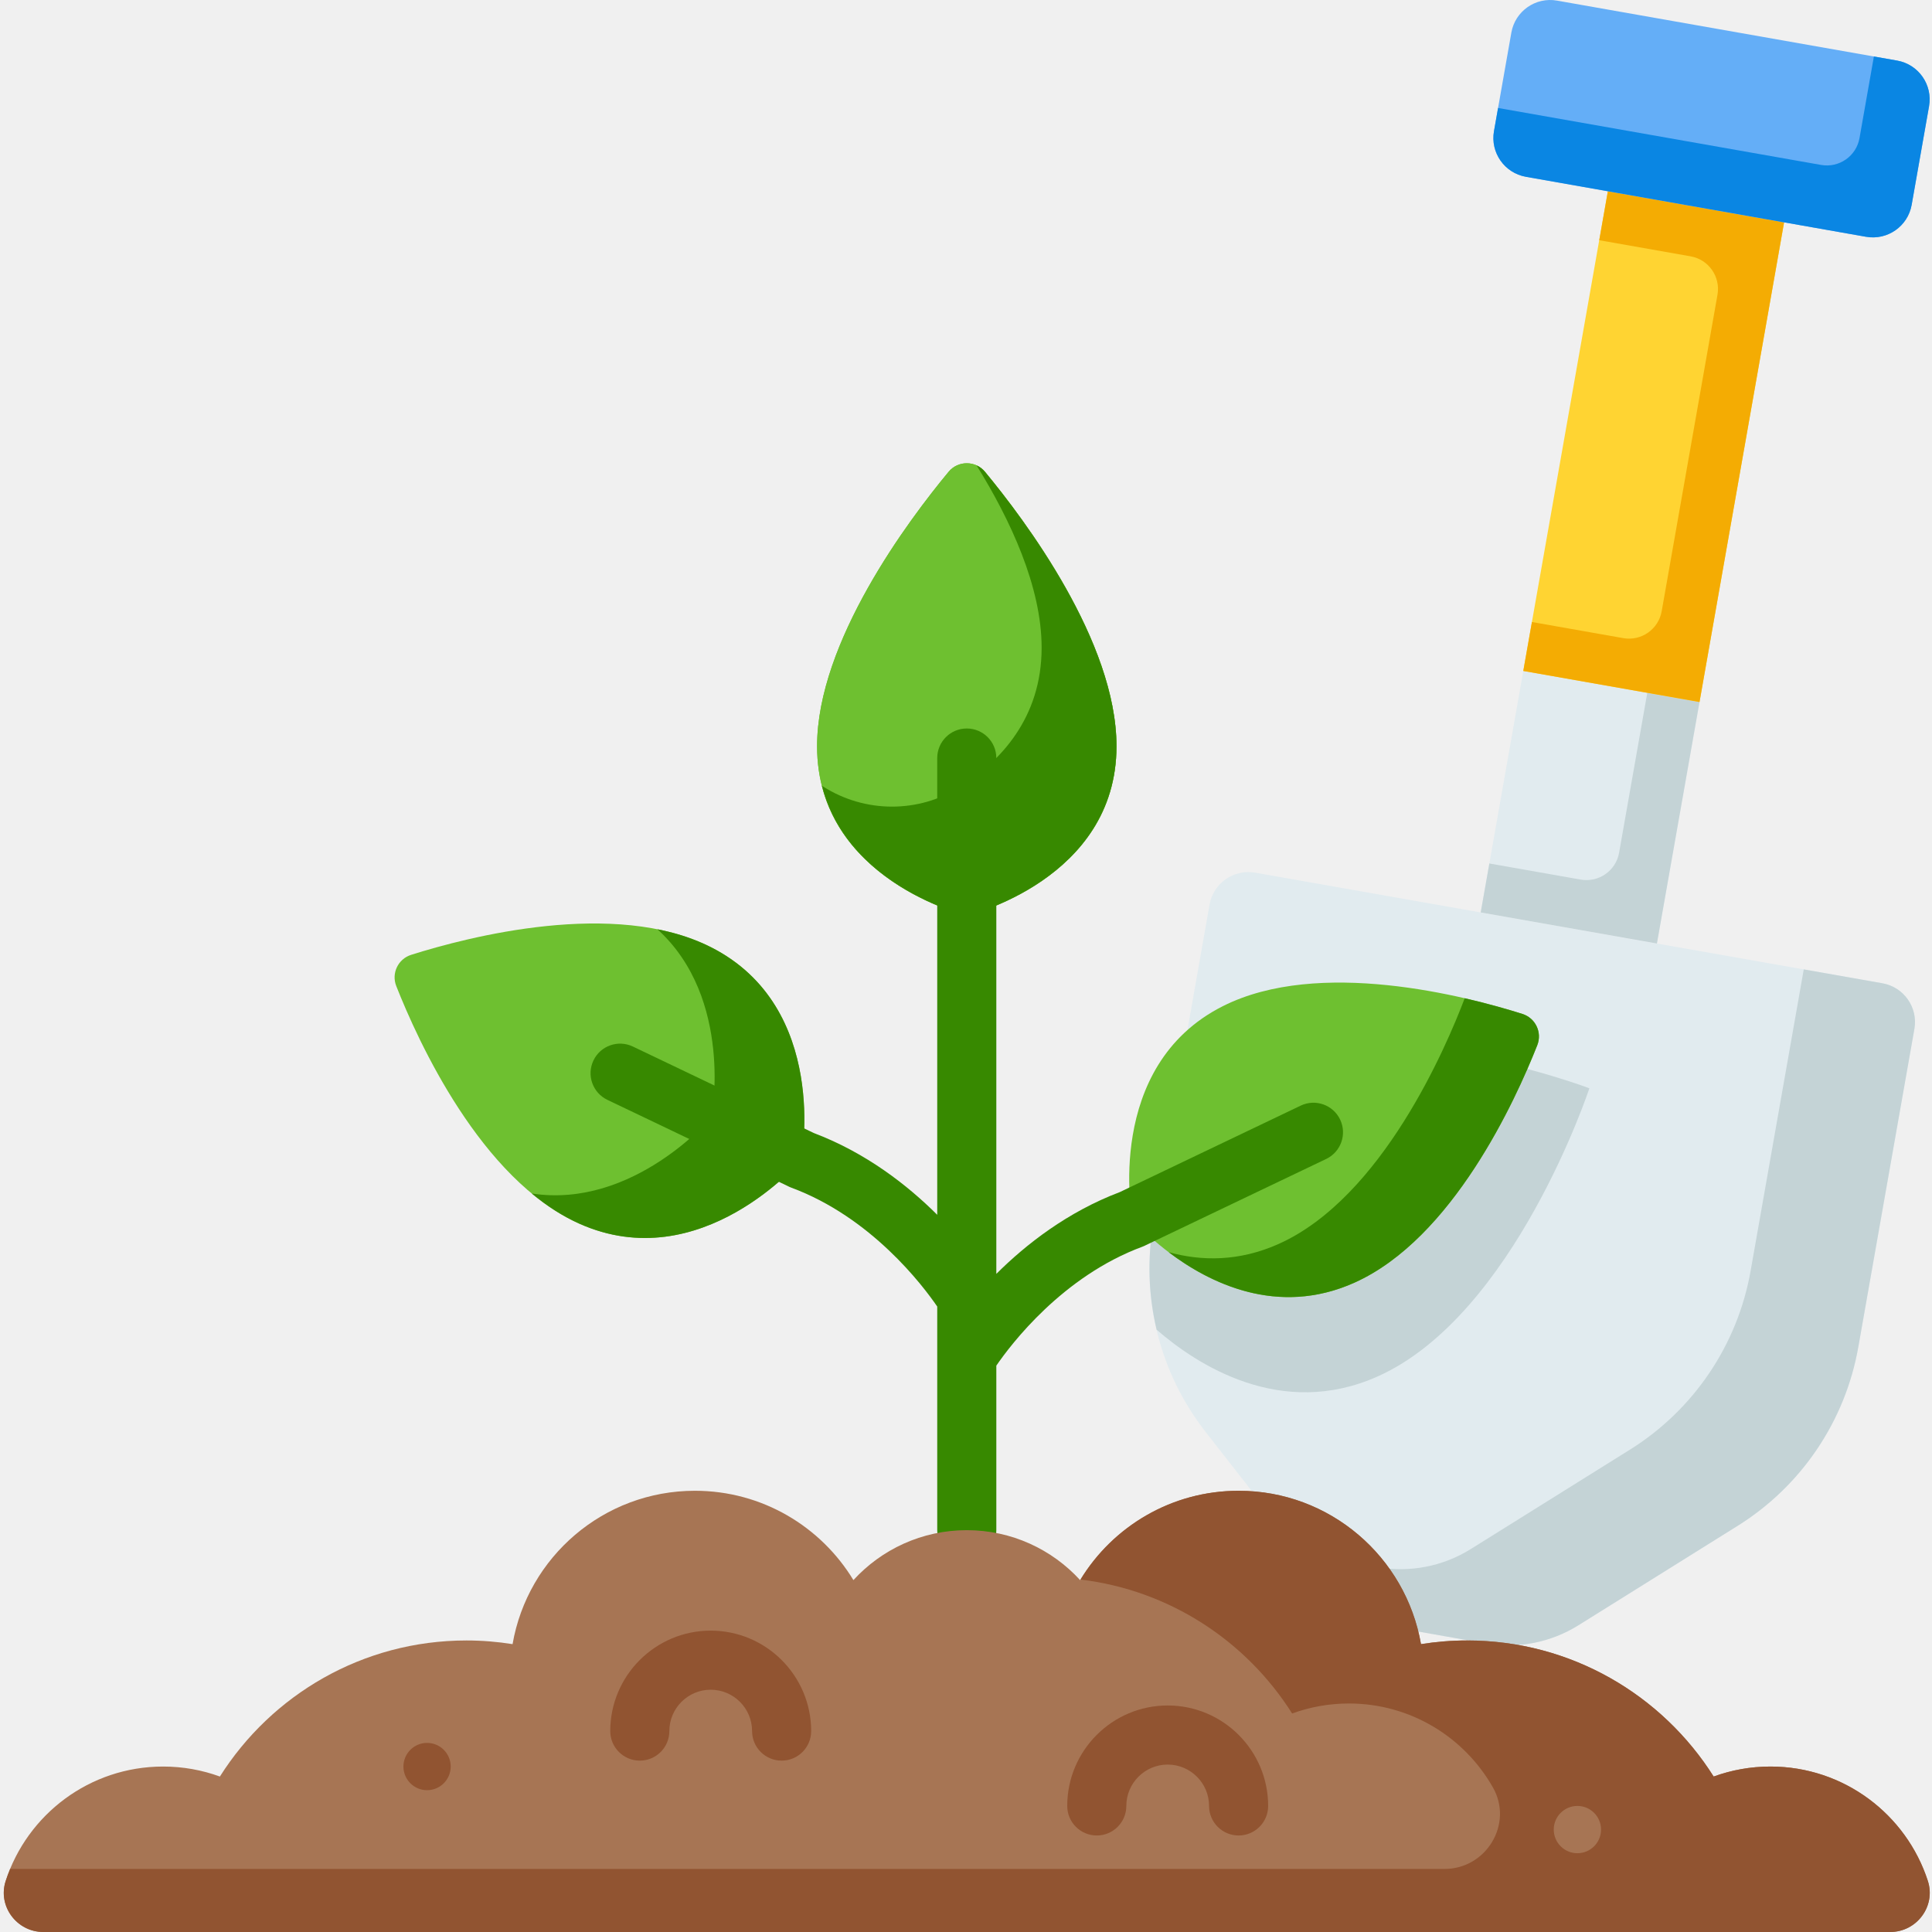
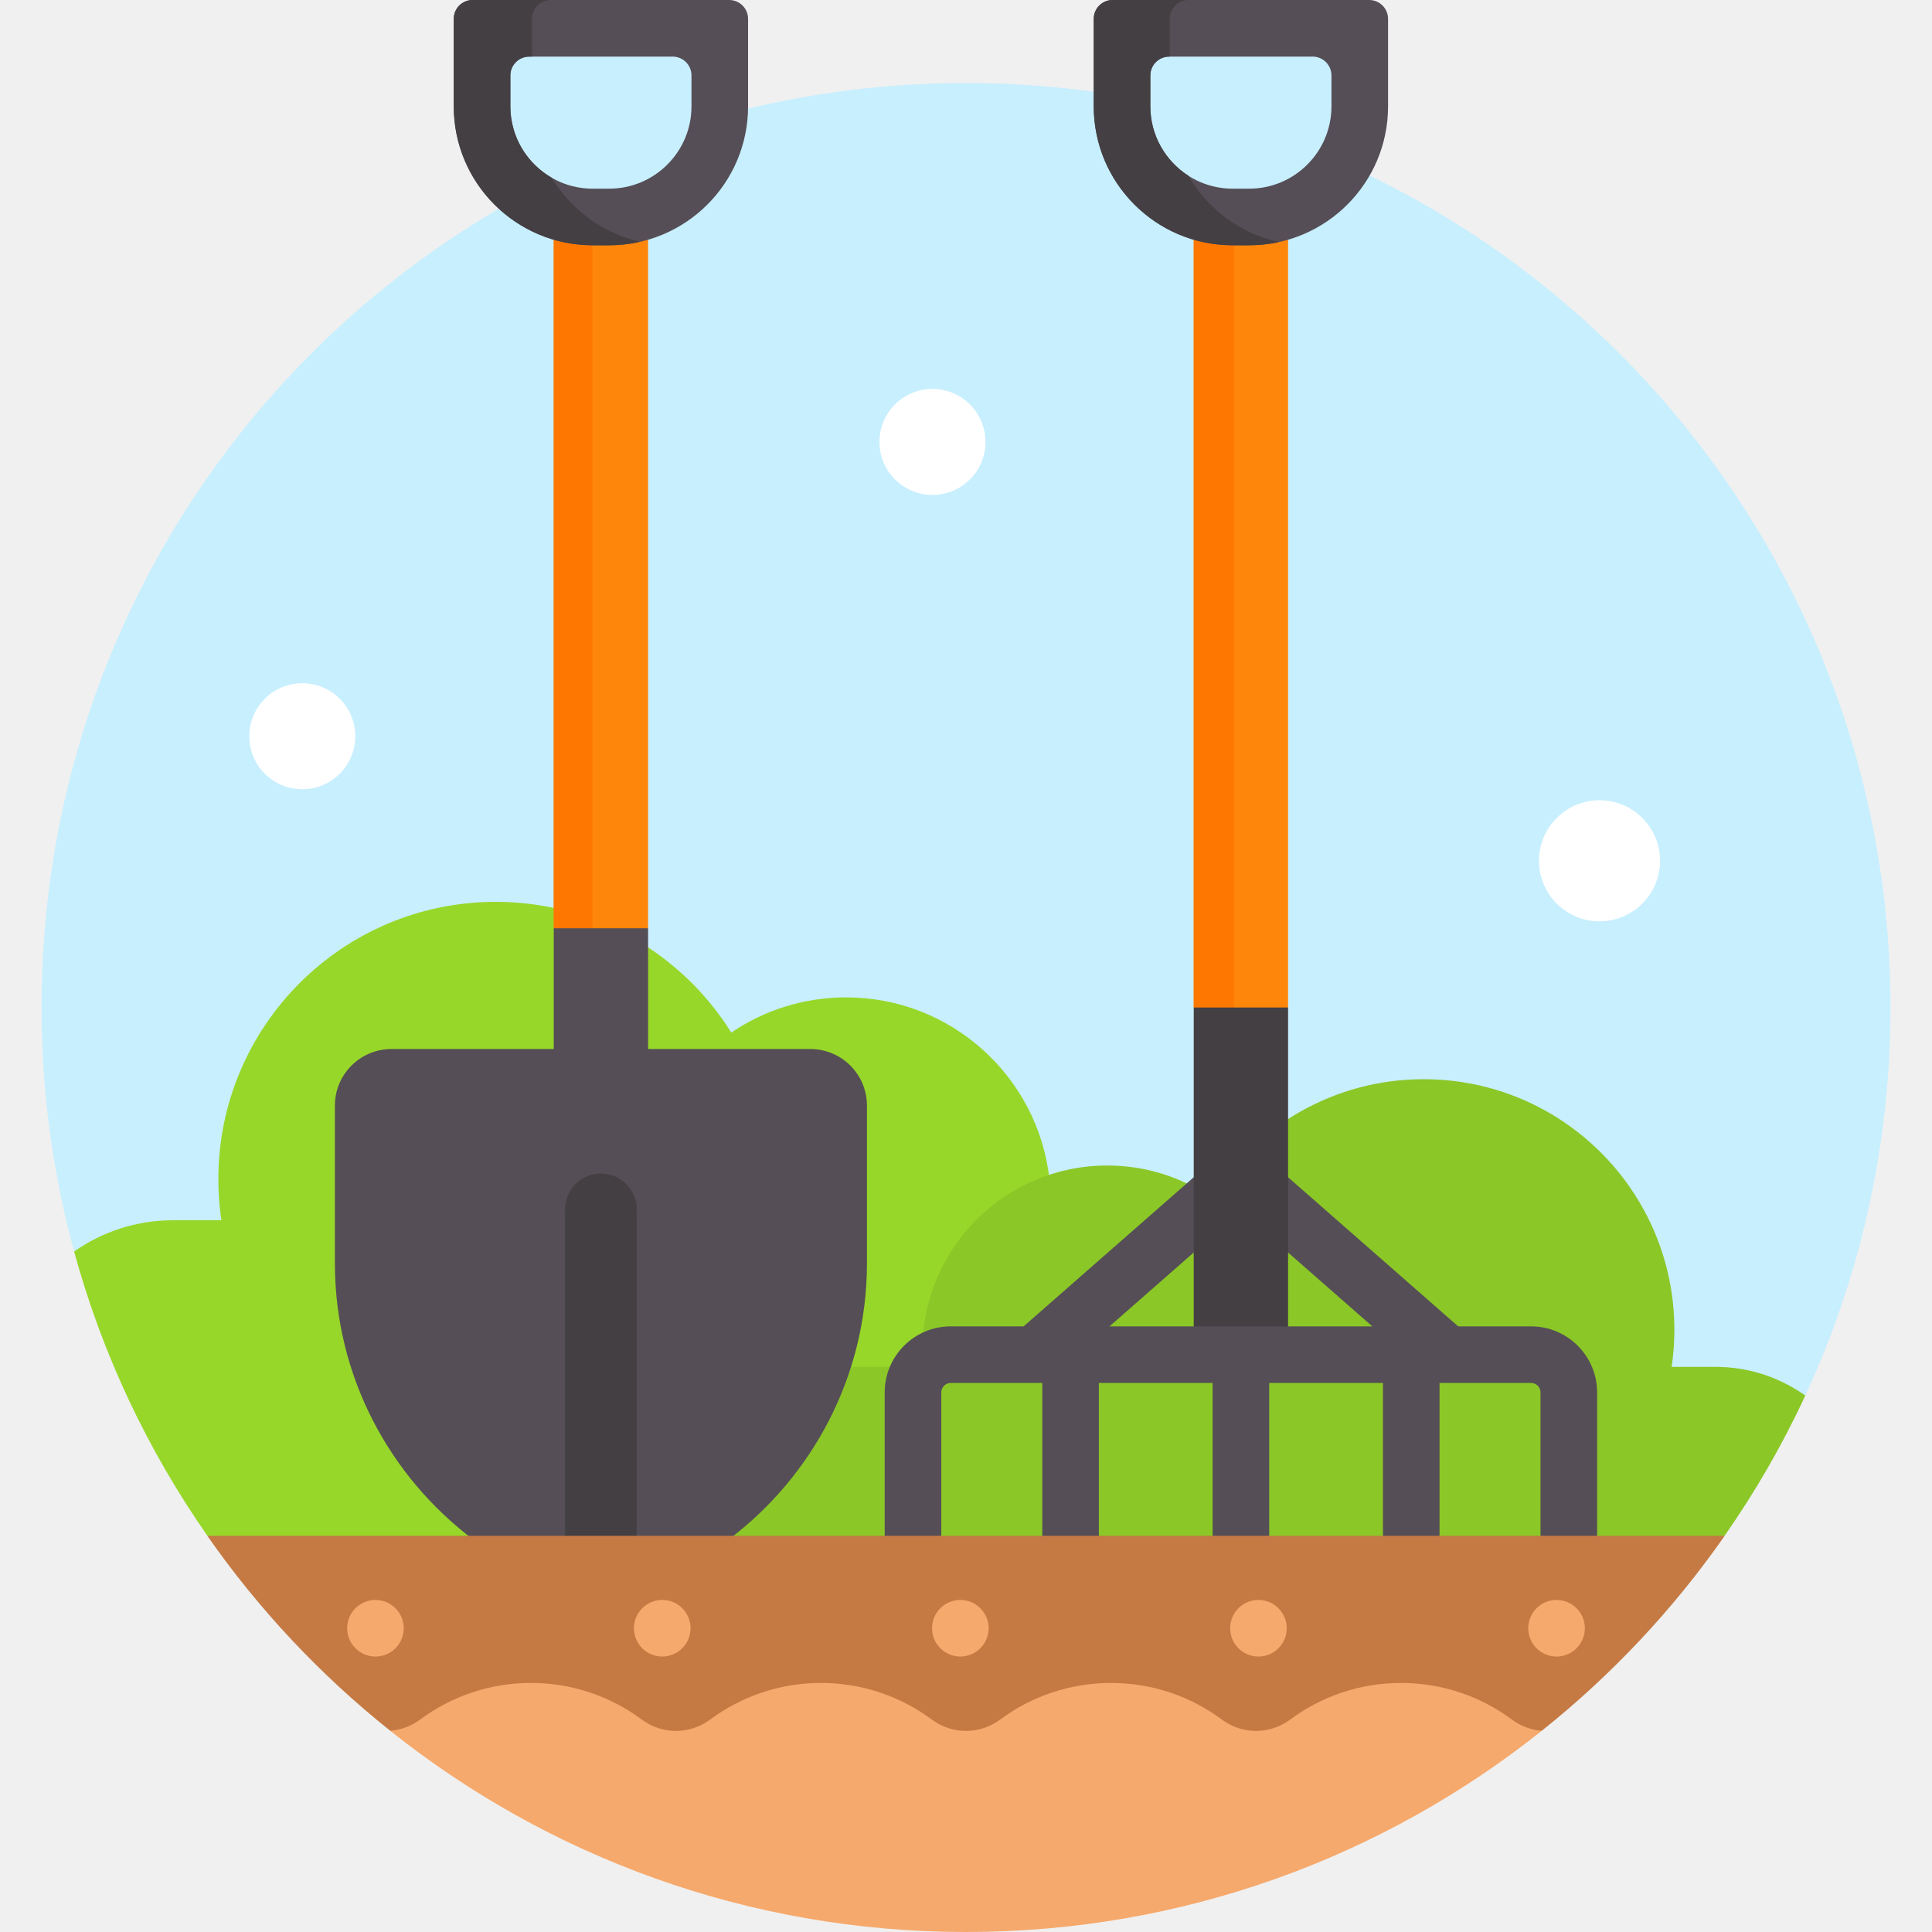
- <svg xmlns="http://www.w3.org/2000/svg" height="512pt" viewBox="-1 0 512 512" width="512pt">
-   <path d="m381.664 433.578 10.941 1.926c8.543 1.508 17.348-.203 24.707-4.797l42.191-26.352c16.891-10.551 28.512-27.773 31.969-47.387l14.863-84.297c1.004-5.68-2.789-11.094-8.469-12.094l-166.227-29.312c-5.68-1-11.094 2.789-12.094 8.469l-14.867 84.301c-3.457 19.609 1.57 39.77 13.836 55.461l30.637 39.191c5.344 6.836 13.027 11.453 21.574 12.961zm0 0" fill="#e1ebef" />
-   <path d="m364.168 364.738c36.23-16.266 56.031-76.332 56.031-76.332s-59.113-22.492-94.578-4.613c-6.992 3.523-12.246 8.133-16.18 13.246l-4.762 26.996c-1.676 9.512-1.34 19.145.832 28.344 10.547 9.168 32.953 23.898 58.656 12.359zm0 0" fill="#c4d3d6" />
-   <path d="m477.016 256.898-14.082 79.883c-3.461 19.609-15.078 36.832-31.969 47.383l-42.195 26.352c-7.359 4.598-16.16 6.305-24.707 4.801l-10.938-1.93s-7.16-1.262-9.418-1.66l5.441 6.961c5.348 6.836 13.031 11.453 21.574 12.961l21.883 3.859c8.543 1.504 17.344-.203 24.703-4.801l42.195-26.352c16.891-10.551 28.512-27.773 31.969-47.387l14.863-84.297c1-5.68-2.789-11.094-8.469-12.094zm0 0" fill="#c4d3d6" />
-   <path d="m426.039 181.926-23.352-4.117-11.281 63.996 46.695 8.234 11.285-63.996zm0 0" fill="#e1ebef" />
-   <path d="m435.551 183.605-7.473 42.371c-.84 4.777-5.398 7.965-10.172 7.125l-14.703-2.594-9.512-1.676-2.285 12.973 46.695 8.234 11.285-63.992zm0 0" fill="#c4d3d6" />
-   <path d="m448.453 54.805-23.352-4.117-22.414 127.121 23.352 4.117 23.348 4.117 22.414-127.121zm0 0" fill="#ffd432" />
-   <path d="m425.102 50.688-2.285 12.973 24.215 4.27c4.773.84 7.965 5.398 7.121 10.172l-14.789 83.883c-.844 4.777-5.398 7.965-10.176 7.125l-24.211-4.27-2.289 12.969 46.699 8.234 22.414-127.121zm0 0" fill="#f4ac03" />
-   <path d="m507.914 41.215 2.305-13.066c1-5.68-2.789-11.094-8.469-12.094l-90.129-15.895c-5.676-1-11.09 2.789-12.094 8.469l-2.305 13.066-2.301 13.066c-1.004 5.68 2.789 11.094 8.469 12.094l90.125 15.895c5.68 1 11.094-2.789 12.098-8.469zm0 0" fill="#64aef7" />
-   <path d="m495.602 14.969-3.812 21.617c-.84 4.777-5.398 7.965-10.172 7.125l-85.613-15.098-1.086 6.148c-1 5.68 2.793 11.094 8.469 12.094l90.129 15.895c5.68 1 11.094-2.789 12.094-8.469l4.609-26.137c1-5.676-2.789-11.094-8.469-12.094zm0 0" fill="#0a86e3" />
-   <path d="m211.355 307.359s-26.57 31.406-58.902 16.895c-26.004-11.676-42.656-48.277-48.438-62.934-1.336-3.383.473-7.18 3.938-8.277 15.027-4.75 53.938-14.891 79.391-2.062 31.645 15.953 24.012 56.379 24.012 56.379zm0 0" fill="#6ec030" />
-   <path d="m187.344 250.984c-4.375-2.207-9.148-3.73-14.129-4.723 20.281 18.371 14.367 49.785 14.367 49.785s-20.633 24.379-47.656 20.246c3.898 3.227 8.074 5.961 12.531 7.961 32.328 14.512 58.902-16.895 58.902-16.895s7.629-40.426-24.016-56.375zm0 0" fill="#378900" />
-   <path d="m299.055 323.02s26.574 31.406 58.902 16.895c26.004-11.676 42.66-48.277 48.441-62.934 1.332-3.383-.473-7.18-3.941-8.277-15.023-4.75-53.934-14.891-79.387-2.062-31.648 15.953-24.016 56.379-24.016 56.379zm0 0" fill="#6ec030" />
-   <path d="m387.164 264.543c-4.855 12.812-21.871 52.797-49.277 65.102-10.586 4.75-20.555 4.578-29.176 2.199 10.562 8.008 28.746 17.273 49.246 8.07 26.004-11.676 42.656-48.277 48.438-62.934 1.336-3.387-.473-7.18-3.941-8.277-3.781-1.195-9.078-2.73-15.289-4.16zm0 0" fill="#378900" />
-   <path d="m255.207 242.645s39.672-9.453 39.672-44.891c0-27.672-24.293-59.984-34.859-72.727-2.5-3.016-7.129-3.016-9.629 0-10.566 12.742-34.855 45.051-34.855 72.727 0 35.438 39.672 44.891 39.672 44.891zm0 0" fill="#6ec030" />
-   <path d="m255.207 242.645s39.672-9.453 39.672-44.891c0-27.672-24.293-59.984-34.859-72.727-2.5-3.016-7.129-3.016-9.629 0-10.566 12.742-34.855 45.051-34.855 72.727 0 35.438 39.672 44.891 39.672 44.891zm0 0" fill="#6ec030" />
-   <path d="m294.879 197.754c0-27.676-24.293-59.984-34.859-72.73-.629-.754-1.391-1.32-2.219-1.695 8.984 14.488 17.242 32.191 17.242 48.324 0 18.719-11.07 30.188-21.516 36.844-11.082 7.062-25.355 7.008-36.422-.078-.098-.062-.191-.121-.285-.184v.004c5.492 21.793 27.355 30.875 35.395 33.523.016.004.031.012.047.016.277.094.539.176.781.25.043.016.086.027.129.039.219.07.422.133.609.188.051.016.098.031.145.043.164.047.32.094.457.133.051.012.098.027.148.039.109.031.219.062.301.082.055.016.094.027.137.035.051.012.109.031.141.039.055.012.098.023.098.023s39.672-9.457 39.672-44.895zm0 0" fill="#378900" />
-   <path d="m354.145 296.688c-1.867-3.898-6.539-5.551-10.441-3.688l-47.957 22.922c-13.863 5.254-24.84 13.828-32.711 21.672v-136.707c0-4.324-3.504-7.832-7.828-7.832s-7.832 3.508-7.832 7.832v121.047c-7.871-7.844-18.844-16.418-32.707-21.672l-47.957-22.922c-3.902-1.863-8.578-.211-10.441 3.691-1.863 3.898-.215 8.574 3.688 10.438l47.746 22.82c.301.16.609.309.938.43 21.223 7.848 34.883 25.906 38.734 31.527v59.266c0 4.324 3.508 7.828 7.832 7.828s7.828-3.504 7.828-7.828v-43.605c3.855-5.621 17.516-23.68 38.734-31.527.328-.121.641-.27.941-.426l47.746-22.82c3.898-1.867 5.551-6.543 3.688-10.445zm0 0" fill="#378900" />
-   <path d="m424.336 512h75.59c7.039 0 12.148-6.848 9.973-13.543-5.703-17.59-22.223-30.305-41.715-30.305-5.285 0-10.352.934-15.047 2.648-13.684-21.66-37.824-36.059-65.344-36.059-4.156 0-8.238.34-12.219.973-3.996-23.086-24.105-40.645-48.332-40.645-17.805 0-33.395 9.484-41.996 23.676-7.441-8.133-18.145-13.234-30.039-13.234-11.898 0-22.598 5.102-30.043 13.234-8.602-14.191-24.191-23.676-41.996-23.676-24.227 0-44.336 17.559-48.332 40.645-3.98-.633-8.062-.973-12.219-.973-27.52 0-51.656 14.398-65.344 36.059-4.691-1.715-9.762-2.648-15.047-2.648-19.488 0-36.012 12.715-41.715 30.305-2.172 6.695 2.938 13.543 9.973 13.543zm0 0" fill="#a77554" />
-   <g fill="#915431">
-     <path d="m468.184 468.152c-5.285 0-10.352.938-15.047 2.648-13.684-21.66-37.824-36.059-65.34-36.059-4.16 0-8.238.34-12.219.973-4-23.082-24.109-40.645-48.336-40.645-17.742 0-33.277 9.422-41.895 23.527 23.617 2.824 43.957 16.305 56.082 35.5 4.691-1.715 9.762-2.652 15.047-2.652 16.367 0 30.637 8.969 38.172 22.258 5.465 9.641-1.762 21.59-12.844 21.59h-380.121c-.438 1.055-.832 2.133-1.188 3.227-2.156 6.672 2.98 13.48 9.992 13.48h489.438c7.039 0 12.148-6.852 9.973-13.543-5.703-17.59-22.223-30.305-41.715-30.305zm0 0" />
-     <path d="m206.137 466.586c-4.324 0-7.828-3.504-7.828-7.828 0-6.047-4.918-10.965-10.965-10.965-6.043 0-10.961 4.918-10.961 10.965 0 4.324-3.504 7.828-7.828 7.828-4.328 0-7.832-3.504-7.832-7.828 0-14.68 11.945-26.625 26.621-26.625 14.68 0 26.625 11.945 26.625 26.625 0 4.324-3.508 7.828-7.832 7.828zm0 0" />
-     <path d="m327.242 486.422c-4.324 0-7.828-3.504-7.828-7.828 0-6.047-4.918-10.965-10.965-10.965-6.043 0-10.961 4.918-10.961 10.965 0 4.324-3.504 7.828-7.828 7.828-4.328 0-7.832-3.504-7.832-7.828 0-14.68 11.941-26.625 26.621-26.625 14.68 0 26.625 11.945 26.625 26.625 0 4.324-3.508 7.828-7.832 7.828zm0 0" />
+ <svg xmlns="http://www.w3.org/2000/svg" id="Capa_1" enable-background="new 0 0 512 512" height="512" viewBox="0 0 512 512" width="512">
+   <g>
+     <g fill="#c8effe">
+       <path d="m257.53 22.005c-135.881-.831-245.874 107.915-246.527 243.797-.11 22.81 2.916 44.892 8.639 65.861l26.323 17.634c41.219 27.613 86.238 47.205 132.875 58.703h200.782c33.967-8.381 67.177-21.084 98.799-38.169 14.483-31.271 22.579-66.103 22.579-102.831 0-134.799-108.864-244.172-243.47-244.995z" />
+       <path d="m157.073 51c-12.585 0-22.823-10.238-22.823-22.823v-8.177c0-3.309 2.691-6 6-6h38c3.309 0 6 2.691 6 6v8.177c0 12.585-10.238 22.823-22.823 22.823z" />
+       <path d="m326.674 51c-12.584 0-22.822-10.238-22.822-22.823v-8.177c0-3.309 2.691-6 6-6h38c3.309 0 6 2.691 6 6v8.177c0 12.585-10.238 22.823-22.823 22.823z" />
+     </g>
+     <path d="m54.965 407c2.168.355 4.339.682 6.511 1h111.074c1.513-.221 3.026-.433 4.537-.672l2.072-.328c-.095-1.117-.159-2.243-.159-3.384 0-22.268 18.116-40.383 40.384-40.383h26.344l-.097-1.088c-.134-1.517-.199-2.914-.199-4.269 0-21.11 13.702-39.068 32.675-45.481-3.063-27.054-26.014-48.08-53.888-48.08-11.275 0-21.745 3.442-30.421 9.329-12.989-20.798-36.072-34.644-62.401-34.644-40.612 0-73.534 32.922-73.534 73.534 0 3.687.279 7.308.803 10.849h-12.858c-9.711 0-18.734 3.072-26.166 8.279 7.456 27.316 19.538 52.713 35.323 75.338z" fill="#97d729" />
+     <path d="m450.695 408c2.115-.327 4.229-.657 6.341-1 8.156-11.691 15.339-24.111 21.386-37.169-6.745-4.776-14.959-7.598-23.805-7.598h-11.616c.473-3.199.725-6.47.725-9.801 0-36.689-29.742-66.431-66.431-66.431-23.785 0-44.639 12.509-56.374 31.298-7.838-5.319-17.296-8.428-27.482-8.428-27.066 0-49.007 21.941-49.007 49.007 0 1.469.077 2.92.203 4.356h-20.13c-5.458 17.15-16.019 32.457-30.744 43.98l-1.006.786 7.062 1z" fill="#8bc727" />
+     <g>
+       <g>
+         <g fill="#554e56">
+           <path d="m292.887 352.5 24.465-21.446v-19.947l-47.221 41.393z" />
+           <path d="m387.572 352.5-47.22-41.393v19.947l24.464 21.446z" />
+         </g>
+         <path d="m331.028 64h-4.354c-3.588 0-7.052-.536-10.322-1.523v204.523l.182.144c7.288 5.762 17.597 5.702 24.818-.144v-204.523c-3.271.987-6.736 1.523-10.324 1.523z" fill="#fe860a" />
+         <path d="m327 64h-.326c-3.588 0-7.052-.536-10.322-1.523v204.523h10.648z" fill="#fe7701" />
+         <path d="m316.351 267h25v85.5h-25z" fill="#433f43" />
+         <g>
+           <path d="m331.028 65h-4.354c-20.337 0-36.823-16.486-36.823-36.823v-23.177c0-2.761 2.239-5 5-5h68c2.761 0 5 2.239 5 5v23.177c0 20.337-16.486 36.823-36.823 36.823zm-26.177-45v8.177c0 12.052 9.77 21.823 21.823 21.823h4.354c12.053 0 21.823-9.771 21.823-21.823v-8.177c0-2.761-2.239-5-5-5h-38c-2.761 0-5 2.239-5 5z" fill="#554e56" />
+         </g>
+         <g>
+           <path d="m314.923 46.561c-6.055-3.878-10.071-10.66-10.071-18.384v-8.177c0-2.761 2.239-5 5-5h.148v-10c0-2.761 2.239-5 5-5h-20.149c-2.761 0-5 2.239-5 5v23.177c0 20.337 16.486 36.823 36.823 36.823h4.354c2.712 0 5.352-.302 7.897-.858-10.253-2.242-18.904-8.753-24.002-17.581z" fill="#433f43" />
+         </g>
+         <path d="m249.453 408v-39c0-1.378 1.121-2.5 2.5-2.5h24.256v41.5h15v-41.5h30.143v41.5h15v-41.5h30.142v41.5h15v-41.5h24.257c1.379 0 2.5 1.122 2.5 2.5v39h15v-39c0-9.649-7.851-17.5-17.5-17.5h-153.798c-9.649 0-17.5 7.851-17.5 17.5v39z" fill="#554e56" />
+       </g>
+       <g>
+         <path d="m171.75 62.477c-3.271.987-6.734 1.523-10.322 1.523h-4.354c-3.588 0-7.052-.536-10.323-1.523v183.523c7.161 5.846 17.419 5.946 24.693.241l.306-.241z" fill="#fe860a" />
+         <path d="m157 63.997c-3.562-.007-7.001-.541-10.25-1.52v183.523h10.25z" fill="#fe7701" />
+         <g>
+           <path d="m161.427 65h-4.354c-20.337 0-36.823-16.486-36.823-36.823v-23.177c0-2.761 2.239-5 5-5h68c2.761 0 5 2.239 5 5v23.177c0 20.337-16.486 36.823-36.823 36.823zm-26.177-45v8.177c0 12.053 9.771 21.823 21.823 21.823h4.354c12.053 0 21.823-9.771 21.823-21.823v-8.177c0-2.761-2.239-5-5-5h-38c-2.761 0-5 2.239-5 5z" fill="#554e56" />
+         </g>
+         <g>
+           <path d="m146.245 47.121c-6.567-3.762-10.995-10.834-10.995-18.944v-8.177c0-2.761 2.239-5 5-5h.75v-10c0-2.761 2.239-5 5-5h-20.75c-2.761 0-5 2.239-5 5v23.177c0 20.337 16.486 36.823 36.823 36.823h4.354c2.819 0 5.56-.327 8.198-.927-9.906-2.254-18.295-8.493-23.38-16.952z" fill="#433f43" />
+         </g>
+         <path d="m125.409 408h67.682c22.223-16.77 36.659-43.369 36.659-73.193v-41.807c0-8.284-6.716-15-15-15h-43v-32h-25v32h-43c-8.284 0-15 6.716-15 15v41.807c0 29.824 14.437 56.423 36.659 73.193z" fill="#554e56" />
+         <path d="m168.75 408v-87.5c0-5.247-4.253-9.5-9.5-9.5s-9.5 4.253-9.5 9.5v87.5z" fill="#433f43" />
+       </g>
+     </g>
+     <path d="m54.934 407c13.588 19.479 29.937 36.887 48.474 51.667 100.01 26.435 205.173 26.435 305.183 0 18.537-14.78 34.886-32.188 48.474-51.667z" fill="#c57a44" />
+     <path d="m256 512c57.701 0 110.733-19.958 152.597-53.332-2.796-.21-5.549-1.198-7.936-2.971-8.204-6.092-18.364-9.697-29.368-9.697s-21.163 3.606-29.368 9.697c-5.415 4.02-12.712 4.02-18.126 0-8.205-6.092-18.364-9.697-29.368-9.697s-21.163 3.606-29.368 9.697c-5.415 4.02-12.712 4.02-18.126 0-8.205-6.092-18.364-9.697-29.368-9.697-11.005 0-21.164 3.606-29.368 9.697-5.415 4.02-12.712 4.02-18.126 0-8.204-6.092-18.364-9.697-29.368-9.697s-21.164 3.606-29.368 9.697c-2.387 1.772-5.14 2.761-7.936 2.971 41.864 33.374 94.896 53.332 152.597 53.332z" fill="#f6a96c" />
+     <g fill="#f6a96c">
+       <circle cx="175.5" cy="431.5" r="7.5" />
+       <circle cx="254.5" cy="431.5" r="7.5" />
+       <circle cx="333.5" cy="431.5" r="7.5" />
+       <circle cx="412.5" cy="431.5" r="7.5" />
+       <circle cx="99.5" cy="431.5" r="7.5" />
+     </g>
+     <circle cx="423.888" cy="228.112" fill="#fff" r="16.043" />
+     <circle cx="247.112" cy="117.112" fill="#fff" r="14.047" />
+     <circle cx="80.112" cy="195.112" fill="#fff" r="14.047" />
  </g>
-   <path d="m423.293 484.855c0 3.461-2.805 6.266-6.266 6.266-3.461 0-6.266-2.805-6.266-6.266 0-3.457 2.805-6.262 6.266-6.262 3.461 0 6.266 2.805 6.266 6.262zm0 0" fill="#a77554" />
-   <path d="m118.441 468.152c0 3.461-2.805 6.266-6.266 6.266-3.457 0-6.262-2.805-6.262-6.266 0-3.461 2.805-6.266 6.262-6.266 3.461 0 6.266 2.805 6.266 6.266zm0 0" fill="#915431" />
</svg>
